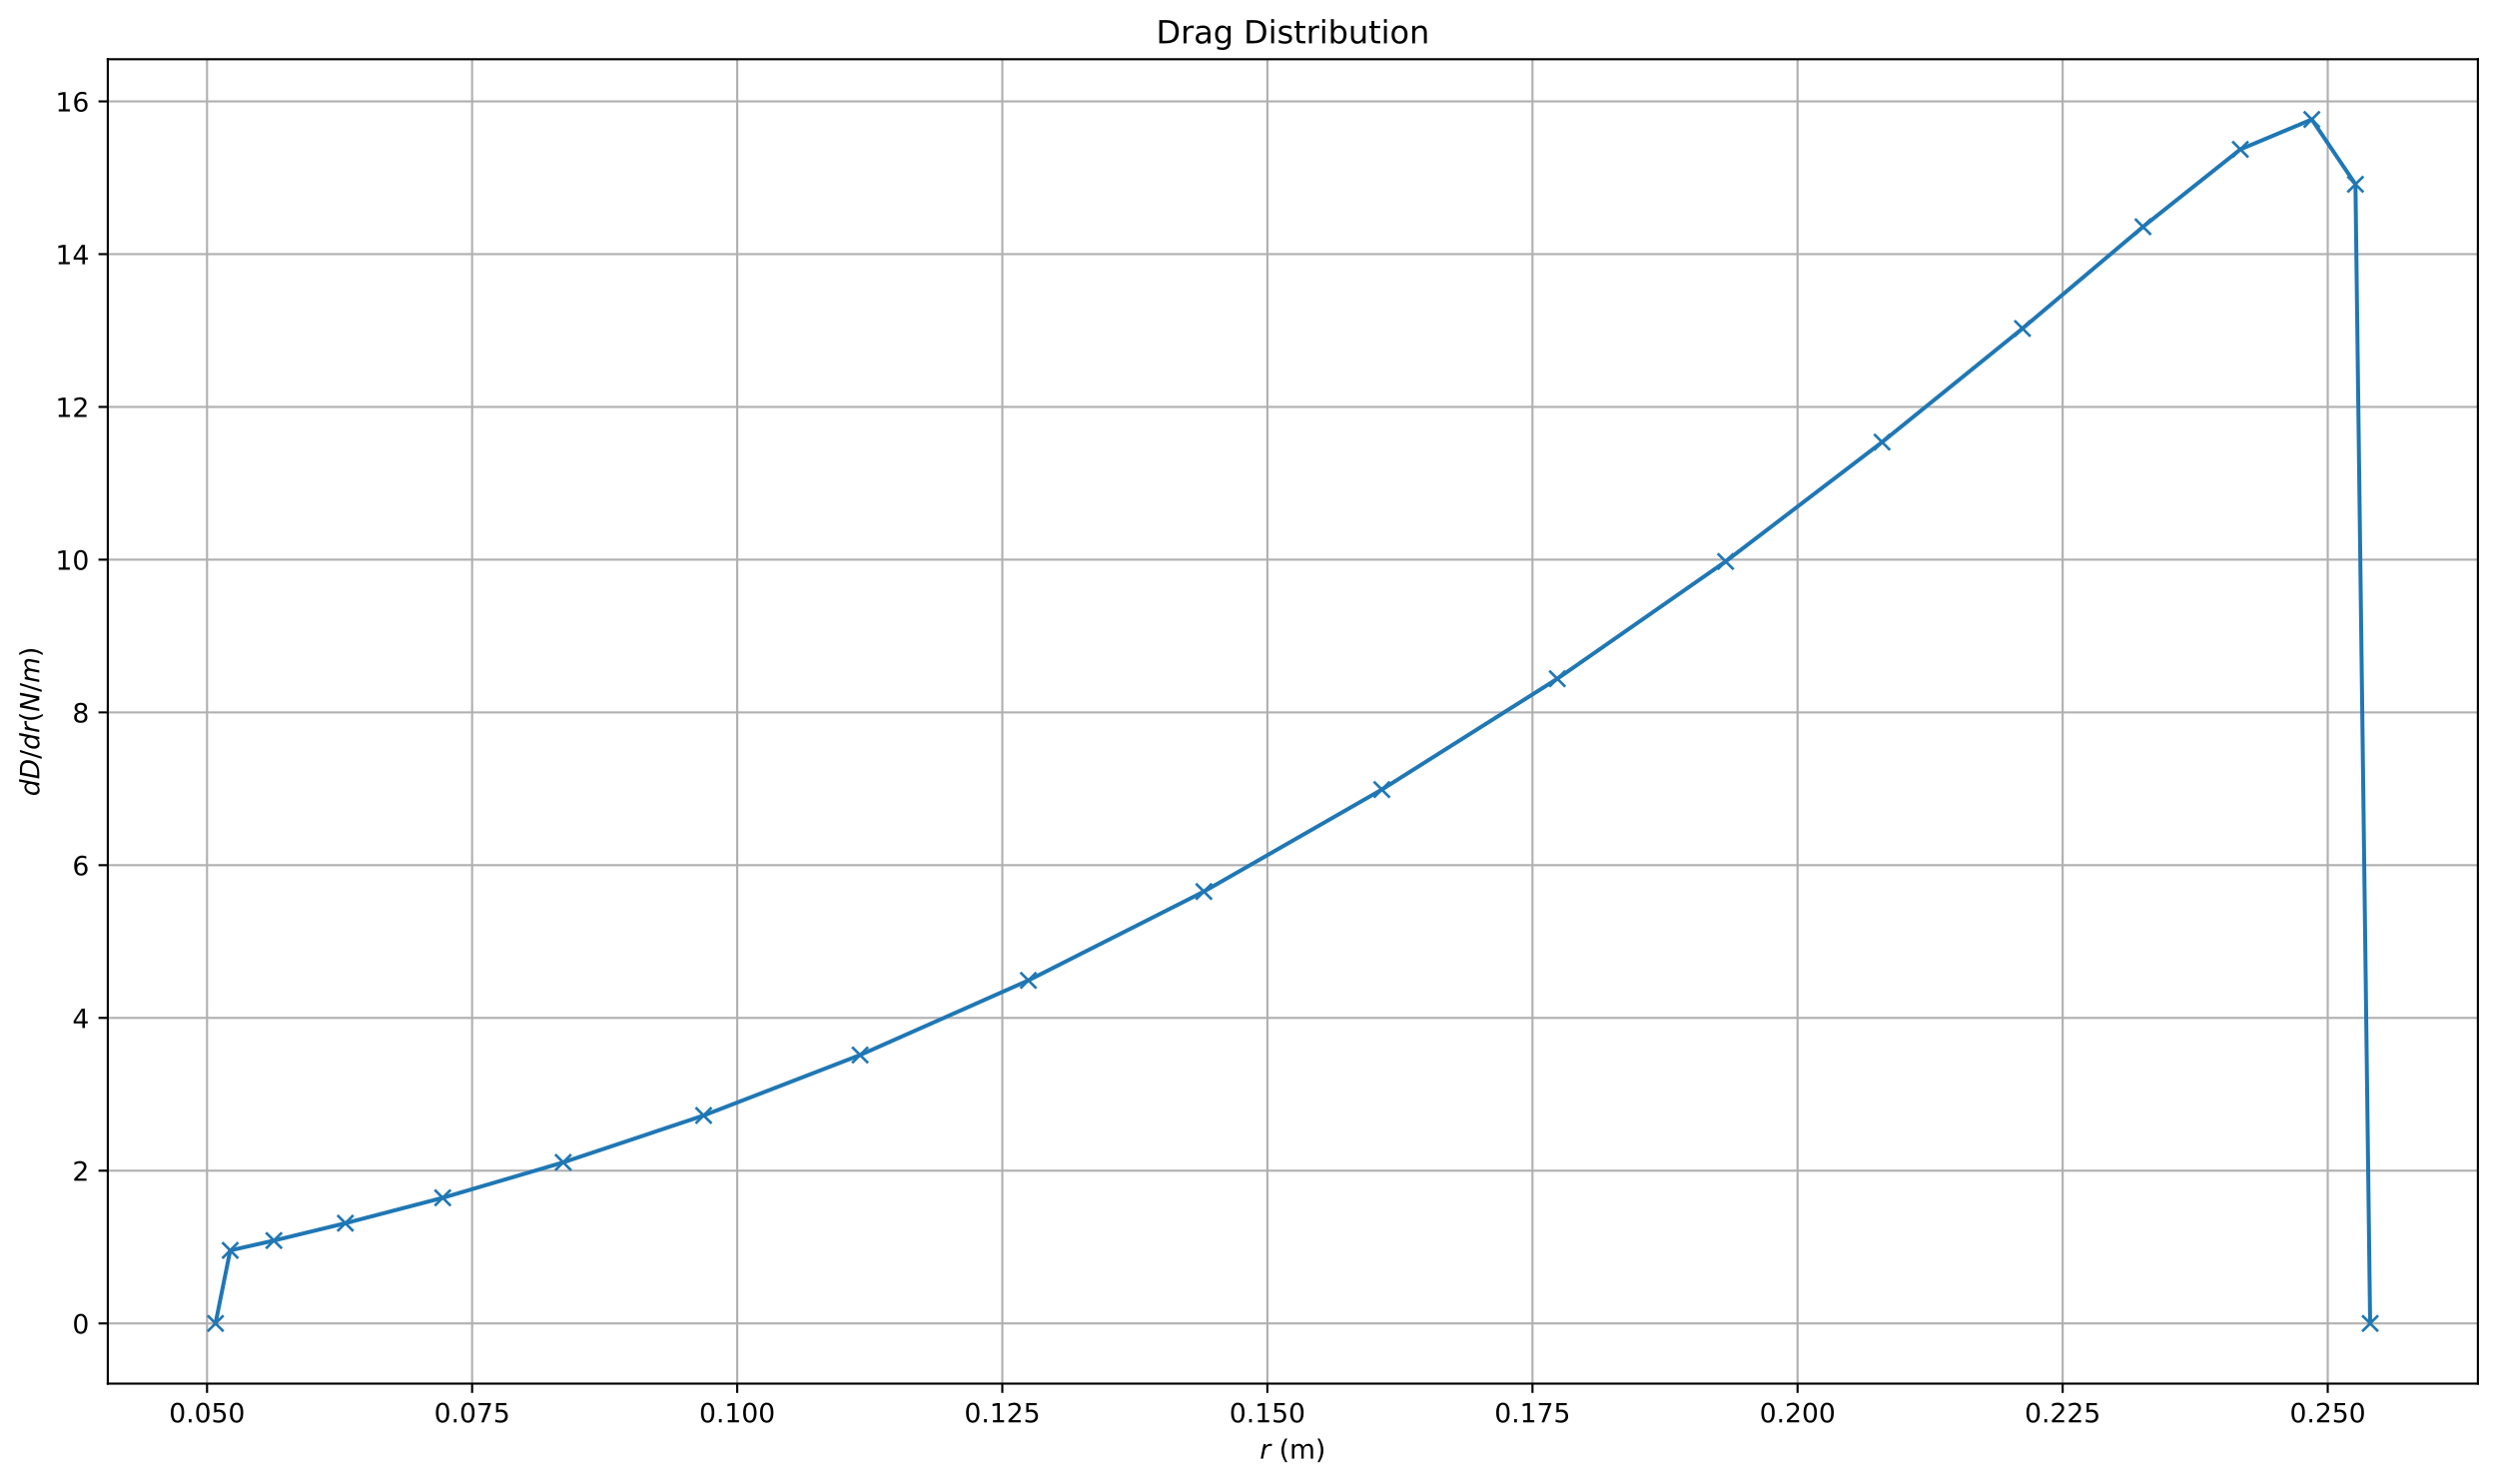
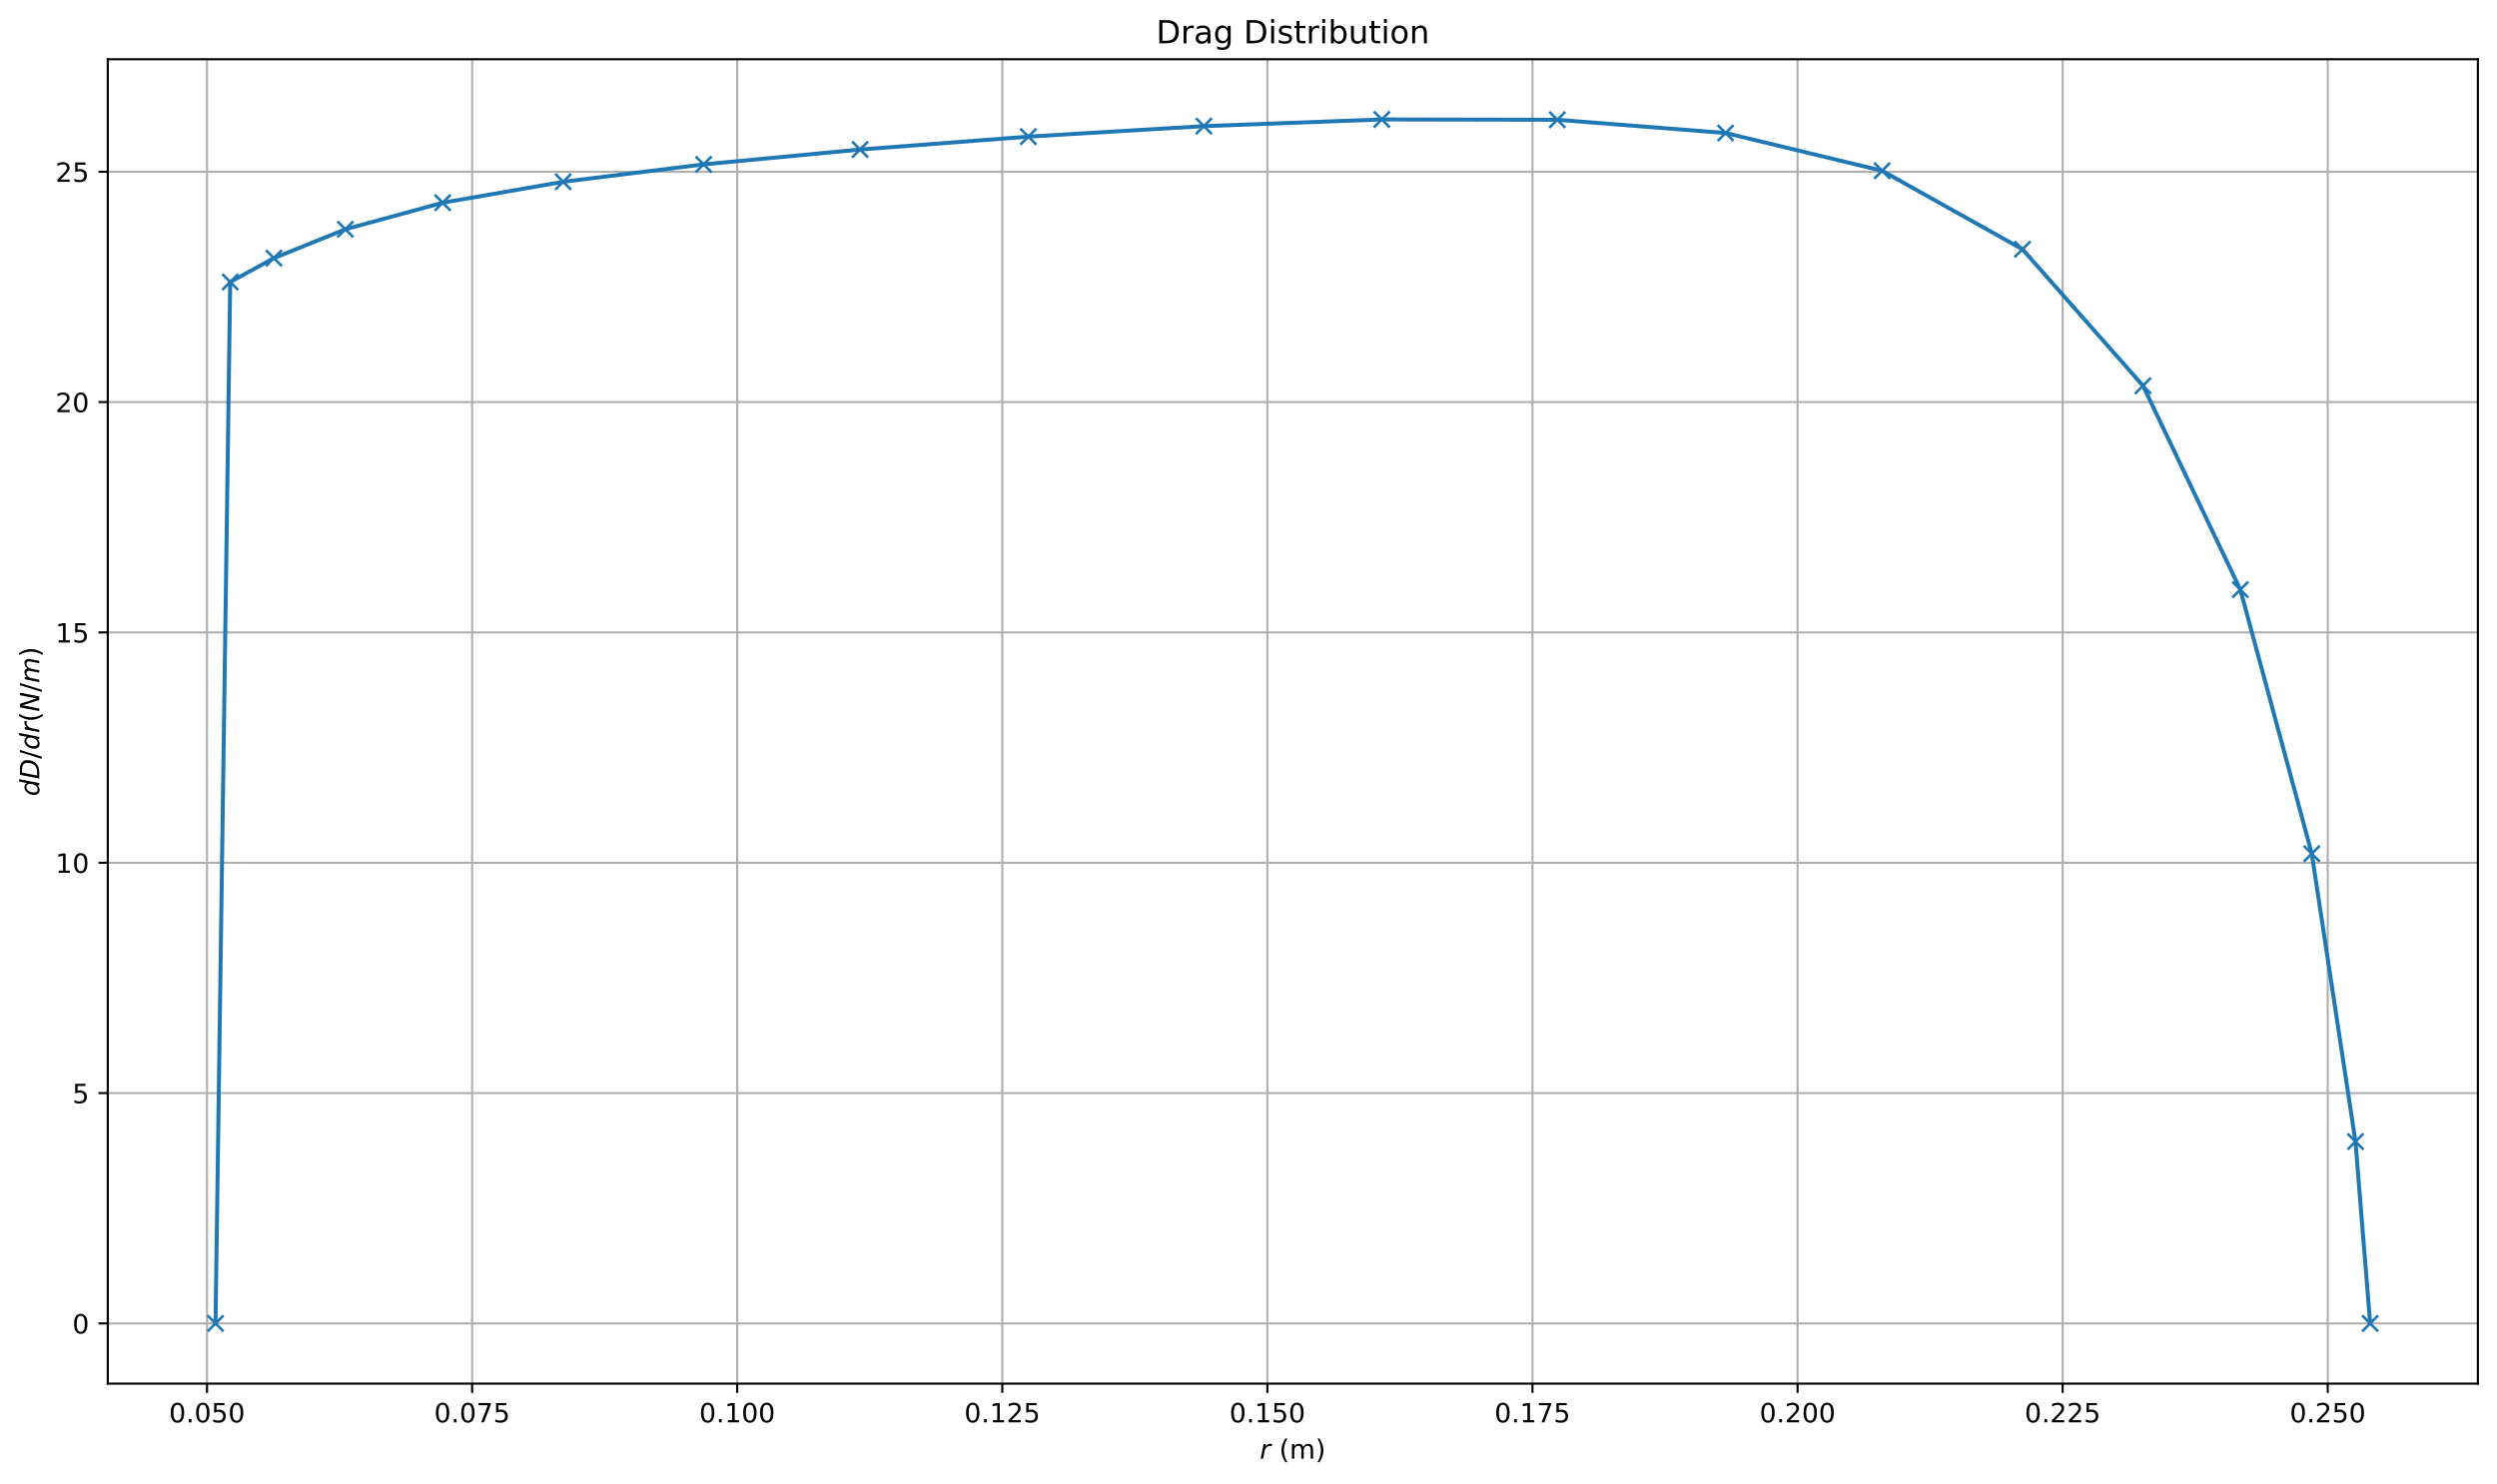
<svg xmlns="http://www.w3.org/2000/svg" xmlns:xlink="http://www.w3.org/1999/xlink" width="940.603pt" height="558.834pt" viewBox="0 0 940.603 558.834" version="1.1">
  <defs>
    <style type="text/css">*{stroke-linejoin: round; stroke-linecap: butt}</style>
  </defs>
  <g id="figure_1">
    <g id="patch_1">
      <path d="M 0 558.834  L 940.603 558.834  L 940.603 0  L 0 0  L 0 558.834  z " style="fill: none" />
    </g>
    <g id="axes_1">
      <g id="patch_2">
        <path d="M 40.603 521.278  L 933.403 521.278  L 933.403 22.318  L 40.603 22.318  L 40.603 521.278  z " style="fill: none" />
      </g>
      <g id="matplotlib.axis_1">
        <g id="xtick_1">
          <g id="line2d_1">
-             <path d="M 77.99 521.278  L 77.99 22.318  " clip-path="url(#pe1ba755988)" style="fill: none; stroke: #b0b0b0; stroke-width: 0.8; stroke-linecap: square" />
+             <path d="M 77.99 521.278  L 77.99 22.318  " clip-path="url(#pd5cb64491c)" style="fill: none; stroke: #b0b0b0; stroke-width: 0.8; stroke-linecap: square" />
          </g>
          <g id="line2d_2">
            <defs>
-               <path id="m23880c7ba8" d="M 0 0  L 0 3.5  " style="stroke: #000000; stroke-width: 0.8" />
+               <path id="m3bf355fc1e" d="M 0 0  L 0 3.5  " style="stroke: #000000; stroke-width: 0.8" />
            </defs>
            <g>
-               <use xlink:href="#m23880c7ba8" x="77.99" y="521.278" style="stroke: #000000; stroke-width: 0.8" />
+               <use xlink:href="#m3bf355fc1e" x="77.99" y="521.278" style="stroke: #000000; stroke-width: 0.8" />
            </g>
          </g>
          <g id="text_1">
            <g transform="translate(63.67546 535.8766) scale(0.1 -0.1)">
              <defs>
                <path id="DejaVuSans-30" d="M 2034 4250  Q 1547 4250 1301 3770  Q 1056 3291 1056 2328  Q 1056 1369 1301 889  Q 1547 409 2034 409  Q 2525 409 2770 889  Q 3016 1369 3016 2328  Q 3016 3291 2770 3770  Q 2525 4250 2034 4250  z M 2034 4750  Q 2819 4750 3233 4129  Q 3647 3509 3647 2328  Q 3647 1150 3233 529  Q 2819 -91 2034 -91  Q 1250 -91 836 529  Q 422 1150 422 2328  Q 422 3509 836 4129  Q 1250 4750 2034 4750  z " transform="scale(0.015625)" />
                <path id="DejaVuSans-2e" d="M 684 794  L 1344 794  L 1344 0  L 684 0  L 684 794  z " transform="scale(0.015625)" />
                <path id="DejaVuSans-35" d="M 691 4666  L 3169 4666  L 3169 4134  L 1269 4134  L 1269 2991  Q 1406 3038 1543 3061  Q 1681 3084 1819 3084  Q 2600 3084 3056 2656  Q 3513 2228 3513 1497  Q 3513 744 3044 326  Q 2575 -91 1722 -91  Q 1428 -91 1123 -41  Q 819 9 494 109  L 494 744  Q 775 591 1075 516  Q 1375 441 1709 441  Q 2250 441 2565 725  Q 2881 1009 2881 1497  Q 2881 1984 2565 2268  Q 2250 2553 1709 2553  Q 1456 2553 1204 2497  Q 953 2441 691 2322  L 691 4666  z " transform="scale(0.015625)" />
              </defs>
              <use xlink:href="#DejaVuSans-30" />
              <use xlink:href="#DejaVuSans-2e" transform="translate(63.62305 0)" />
              <use xlink:href="#DejaVuSans-30" transform="translate(95.41016 0)" />
              <use xlink:href="#DejaVuSans-35" transform="translate(159.0332 0)" />
              <use xlink:href="#DejaVuSans-30" transform="translate(222.6562 0)" />
            </g>
          </g>
        </g>
        <g id="xtick_2">
          <g id="line2d_3">
-             <path d="M 177.846 521.278  L 177.846 22.318  " clip-path="url(#pe1ba755988)" style="fill: none; stroke: #b0b0b0; stroke-width: 0.8; stroke-linecap: square" />
+             <path d="M 177.846 521.278  L 177.846 22.318  " clip-path="url(#pd5cb64491c)" style="fill: none; stroke: #b0b0b0; stroke-width: 0.8; stroke-linecap: square" />
          </g>
          <g id="line2d_4">
            <g>
-               <use xlink:href="#m23880c7ba8" x="177.846" y="521.278" style="stroke: #000000; stroke-width: 0.8" />
+               <use xlink:href="#m3bf355fc1e" x="177.846" y="521.278" style="stroke: #000000; stroke-width: 0.8" />
            </g>
          </g>
          <g id="text_2">
            <g transform="translate(163.5323 535.8766) scale(0.1 -0.1)">
              <defs>
                <path id="DejaVuSans-37" d="M 525 4666  L 3525 4666  L 3525 4397  L 1831 0  L 1172 0  L 2766 4134  L 525 4134  L 525 4666  z " transform="scale(0.015625)" />
              </defs>
              <use xlink:href="#DejaVuSans-30" />
              <use xlink:href="#DejaVuSans-2e" transform="translate(63.62305 0)" />
              <use xlink:href="#DejaVuSans-30" transform="translate(95.41016 0)" />
              <use xlink:href="#DejaVuSans-37" transform="translate(159.0332 0)" />
              <use xlink:href="#DejaVuSans-35" transform="translate(222.6562 0)" />
            </g>
          </g>
        </g>
        <g id="xtick_3">
          <g id="line2d_5">
-             <path d="M 277.703 521.278  L 277.703 22.318  " clip-path="url(#pe1ba755988)" style="fill: none; stroke: #b0b0b0; stroke-width: 0.8; stroke-linecap: square" />
+             <path d="M 277.703 521.278  L 277.703 22.318  " clip-path="url(#pd5cb64491c)" style="fill: none; stroke: #b0b0b0; stroke-width: 0.8; stroke-linecap: square" />
          </g>
          <g id="line2d_6">
            <g>
-               <use xlink:href="#m23880c7ba8" x="277.703" y="521.278" style="stroke: #000000; stroke-width: 0.8" />
+               <use xlink:href="#m3bf355fc1e" x="277.703" y="521.278" style="stroke: #000000; stroke-width: 0.8" />
            </g>
          </g>
          <g id="text_3">
            <g transform="translate(263.3891 535.8766) scale(0.1 -0.1)">
              <defs>
                <path id="DejaVuSans-31" d="M 794 531  L 1825 531  L 1825 4091  L 703 3866  L 703 4441  L 1819 4666  L 2450 4666  L 2450 531  L 3481 531  L 3481 0  L 794 0  L 794 531  z " transform="scale(0.015625)" />
              </defs>
              <use xlink:href="#DejaVuSans-30" />
              <use xlink:href="#DejaVuSans-2e" transform="translate(63.62305 0)" />
              <use xlink:href="#DejaVuSans-31" transform="translate(95.41016 0)" />
              <use xlink:href="#DejaVuSans-30" transform="translate(159.0332 0)" />
              <use xlink:href="#DejaVuSans-30" transform="translate(222.6562 0)" />
            </g>
          </g>
        </g>
        <g id="xtick_4">
          <g id="line2d_7">
-             <path d="M 377.56 521.278  L 377.56 22.318  " clip-path="url(#pe1ba755988)" style="fill: none; stroke: #b0b0b0; stroke-width: 0.8; stroke-linecap: square" />
+             <path d="M 377.56 521.278  L 377.56 22.318  " clip-path="url(#pd5cb64491c)" style="fill: none; stroke: #b0b0b0; stroke-width: 0.8; stroke-linecap: square" />
          </g>
          <g id="line2d_8">
            <g>
-               <use xlink:href="#m23880c7ba8" x="377.56" y="521.278" style="stroke: #000000; stroke-width: 0.8" />
+               <use xlink:href="#m3bf355fc1e" x="377.56" y="521.278" style="stroke: #000000; stroke-width: 0.8" />
            </g>
          </g>
          <g id="text_4">
            <g transform="translate(363.246 535.8766) scale(0.1 -0.1)">
              <defs>
                <path id="DejaVuSans-32" d="M 1228 531  L 3431 531  L 3431 0  L 469 0  L 469 531  Q 828 903 1448 1529  Q 2069 2156 2228 2338  Q 2531 2678 2651 2914  Q 2772 3150 2772 3378  Q 2772 3750 2511 3984  Q 2250 4219 1831 4219  Q 1534 4219 1204 4116  Q 875 4013 500 3803  L 500 4441  Q 881 4594 1212 4672  Q 1544 4750 1819 4750  Q 2544 4750 2975 4387  Q 3406 4025 3406 3419  Q 3406 3131 3298 2873  Q 3191 2616 2906 2266  Q 2828 2175 2409 1742  Q 1991 1309 1228 531  z " transform="scale(0.015625)" />
              </defs>
              <use xlink:href="#DejaVuSans-30" />
              <use xlink:href="#DejaVuSans-2e" transform="translate(63.62305 0)" />
              <use xlink:href="#DejaVuSans-31" transform="translate(95.41016 0)" />
              <use xlink:href="#DejaVuSans-32" transform="translate(159.0332 0)" />
              <use xlink:href="#DejaVuSans-35" transform="translate(222.6562 0)" />
            </g>
          </g>
        </g>
        <g id="xtick_5">
          <g id="line2d_9">
-             <path d="M 477.417 521.278  L 477.417 22.318  " clip-path="url(#pe1ba755988)" style="fill: none; stroke: #b0b0b0; stroke-width: 0.8; stroke-linecap: square" />
+             <path d="M 477.417 521.278  L 477.417 22.318  " clip-path="url(#pd5cb64491c)" style="fill: none; stroke: #b0b0b0; stroke-width: 0.8; stroke-linecap: square" />
          </g>
          <g id="line2d_10">
            <g>
-               <use xlink:href="#m23880c7ba8" x="477.417" y="521.278" style="stroke: #000000; stroke-width: 0.8" />
+               <use xlink:href="#m3bf355fc1e" x="477.417" y="521.278" style="stroke: #000000; stroke-width: 0.8" />
            </g>
          </g>
          <g id="text_5">
            <g transform="translate(463.1028 535.8766) scale(0.1 -0.1)">
              <use xlink:href="#DejaVuSans-30" />
              <use xlink:href="#DejaVuSans-2e" transform="translate(63.62305 0)" />
              <use xlink:href="#DejaVuSans-31" transform="translate(95.41016 0)" />
              <use xlink:href="#DejaVuSans-35" transform="translate(159.0332 0)" />
              <use xlink:href="#DejaVuSans-30" transform="translate(222.6562 0)" />
            </g>
          </g>
        </g>
        <g id="xtick_6">
          <g id="line2d_11">
-             <path d="M 577.274 521.278  L 577.274 22.318  " clip-path="url(#pe1ba755988)" style="fill: none; stroke: #b0b0b0; stroke-width: 0.8; stroke-linecap: square" />
+             <path d="M 577.274 521.278  L 577.274 22.318  " clip-path="url(#pd5cb64491c)" style="fill: none; stroke: #b0b0b0; stroke-width: 0.8; stroke-linecap: square" />
          </g>
          <g id="line2d_12">
            <g>
-               <use xlink:href="#m23880c7ba8" x="577.274" y="521.278" style="stroke: #000000; stroke-width: 0.8" />
+               <use xlink:href="#m3bf355fc1e" x="577.274" y="521.278" style="stroke: #000000; stroke-width: 0.8" />
            </g>
          </g>
          <g id="text_6">
            <g transform="translate(562.9596 535.8766) scale(0.1 -0.1)">
              <use xlink:href="#DejaVuSans-30" />
              <use xlink:href="#DejaVuSans-2e" transform="translate(63.62305 0)" />
              <use xlink:href="#DejaVuSans-31" transform="translate(95.41016 0)" />
              <use xlink:href="#DejaVuSans-37" transform="translate(159.0332 0)" />
              <use xlink:href="#DejaVuSans-35" transform="translate(222.6562 0)" />
            </g>
          </g>
        </g>
        <g id="xtick_7">
          <g id="line2d_13">
-             <path d="M 677.131 521.278  L 677.131 22.318  " clip-path="url(#pe1ba755988)" style="fill: none; stroke: #b0b0b0; stroke-width: 0.8; stroke-linecap: square" />
+             <path d="M 677.131 521.278  L 677.131 22.318  " clip-path="url(#pd5cb64491c)" style="fill: none; stroke: #b0b0b0; stroke-width: 0.8; stroke-linecap: square" />
          </g>
          <g id="line2d_14">
            <g>
-               <use xlink:href="#m23880c7ba8" x="677.131" y="521.278" style="stroke: #000000; stroke-width: 0.8" />
+               <use xlink:href="#m3bf355fc1e" x="677.131" y="521.278" style="stroke: #000000; stroke-width: 0.8" />
            </g>
          </g>
          <g id="text_7">
            <g transform="translate(662.8165 535.8766) scale(0.1 -0.1)">
              <use xlink:href="#DejaVuSans-30" />
              <use xlink:href="#DejaVuSans-2e" transform="translate(63.62305 0)" />
              <use xlink:href="#DejaVuSans-32" transform="translate(95.41016 0)" />
              <use xlink:href="#DejaVuSans-30" transform="translate(159.0332 0)" />
              <use xlink:href="#DejaVuSans-30" transform="translate(222.6562 0)" />
            </g>
          </g>
        </g>
        <g id="xtick_8">
          <g id="line2d_15">
-             <path d="M 776.987 521.278  L 776.987 22.318  " clip-path="url(#pe1ba755988)" style="fill: none; stroke: #b0b0b0; stroke-width: 0.8; stroke-linecap: square" />
+             <path d="M 776.987 521.278  L 776.987 22.318  " clip-path="url(#pd5cb64491c)" style="fill: none; stroke: #b0b0b0; stroke-width: 0.8; stroke-linecap: square" />
          </g>
          <g id="line2d_16">
            <g>
-               <use xlink:href="#m23880c7ba8" x="776.987" y="521.278" style="stroke: #000000; stroke-width: 0.8" />
+               <use xlink:href="#m3bf355fc1e" x="776.987" y="521.278" style="stroke: #000000; stroke-width: 0.8" />
            </g>
          </g>
          <g id="text_8">
            <g transform="translate(762.6733 535.8766) scale(0.1 -0.1)">
              <use xlink:href="#DejaVuSans-30" />
              <use xlink:href="#DejaVuSans-2e" transform="translate(63.62305 0)" />
              <use xlink:href="#DejaVuSans-32" transform="translate(95.41016 0)" />
              <use xlink:href="#DejaVuSans-32" transform="translate(159.0332 0)" />
              <use xlink:href="#DejaVuSans-35" transform="translate(222.6562 0)" />
            </g>
          </g>
        </g>
        <g id="xtick_9">
          <g id="line2d_17">
-             <path d="M 876.844 521.278  L 876.844 22.318  " clip-path="url(#pe1ba755988)" style="fill: none; stroke: #b0b0b0; stroke-width: 0.8; stroke-linecap: square" />
+             <path d="M 876.844 521.278  L 876.844 22.318  " clip-path="url(#pd5cb64491c)" style="fill: none; stroke: #b0b0b0; stroke-width: 0.8; stroke-linecap: square" />
          </g>
          <g id="line2d_18">
            <g>
-               <use xlink:href="#m23880c7ba8" x="876.844" y="521.278" style="stroke: #000000; stroke-width: 0.8" />
+               <use xlink:href="#m3bf355fc1e" x="876.844" y="521.278" style="stroke: #000000; stroke-width: 0.8" />
            </g>
          </g>
          <g id="text_9">
            <g transform="translate(862.5302 535.8766) scale(0.1 -0.1)">
              <use xlink:href="#DejaVuSans-30" />
              <use xlink:href="#DejaVuSans-2e" transform="translate(63.62305 0)" />
              <use xlink:href="#DejaVuSans-32" transform="translate(95.41016 0)" />
              <use xlink:href="#DejaVuSans-35" transform="translate(159.0332 0)" />
              <use xlink:href="#DejaVuSans-30" transform="translate(222.6562 0)" />
            </g>
          </g>
        </g>
        <g id="text_10">
          <g transform="translate(474.5531 549.5547) scale(0.1 -0.1)">
            <defs>
              <path id="DejaVuSans-Oblique-72" d="M 2853 2969  Q 2766 3016 2653 3041  Q 2541 3066 2413 3066  Q 1953 3066 1609 2717  Q 1266 2369 1153 1784  L 800 0  L 225 0  L 909 3500  L 1484 3500  L 1375 2956  Q 1603 3259 1920 3421  Q 2238 3584 2597 3584  Q 2691 3584 2781 3573  Q 2872 3563 2963 3538  L 2853 2969  z " transform="scale(0.015625)" />
              <path id="DejaVuSans-20" transform="scale(0.015625)" />
              <path id="DejaVuSans-28" d="M 1984 4856  Q 1566 4138 1362 3434  Q 1159 2731 1159 2009  Q 1159 1288 1364 580  Q 1569 -128 1984 -844  L 1484 -844  Q 1016 -109 783 600  Q 550 1309 550 2009  Q 550 2706 781 3412  Q 1013 4119 1484 4856  L 1984 4856  z " transform="scale(0.015625)" />
              <path id="DejaVuSans-6d" d="M 3328 2828  Q 3544 3216 3844 3400  Q 4144 3584 4550 3584  Q 5097 3584 5394 3201  Q 5691 2819 5691 2113  L 5691 0  L 5113 0  L 5113 2094  Q 5113 2597 4934 2840  Q 4756 3084 4391 3084  Q 3944 3084 3684 2787  Q 3425 2491 3425 1978  L 3425 0  L 2847 0  L 2847 2094  Q 2847 2600 2669 2842  Q 2491 3084 2119 3084  Q 1678 3084 1418 2786  Q 1159 2488 1159 1978  L 1159 0  L 581 0  L 581 3500  L 1159 3500  L 1159 2956  Q 1356 3278 1631 3431  Q 1906 3584 2284 3584  Q 2666 3584 2933 3390  Q 3200 3197 3328 2828  z " transform="scale(0.015625)" />
              <path id="DejaVuSans-29" d="M 513 4856  L 1013 4856  Q 1481 4119 1714 3412  Q 1947 2706 1947 2009  Q 1947 1309 1714 600  Q 1481 -109 1013 -844  L 513 -844  Q 928 -128 1133 580  Q 1338 1288 1338 2009  Q 1338 2731 1133 3434  Q 928 4138 513 4856  z " transform="scale(0.015625)" />
            </defs>
            <use xlink:href="#DejaVuSans-Oblique-72" transform="translate(0 0.125)" />
            <use xlink:href="#DejaVuSans-20" transform="translate(41.11328 0.125)" />
            <use xlink:href="#DejaVuSans-28" transform="translate(72.90039 0.125)" />
            <use xlink:href="#DejaVuSans-6d" transform="translate(111.9141 0.125)" />
            <use xlink:href="#DejaVuSans-29" transform="translate(209.3262 0.125)" />
          </g>
        </g>
      </g>
      <g id="matplotlib.axis_2">
        <g id="ytick_1">
          <g id="line2d_19">
-             <path d="M 40.603 498.598  L 933.403 498.598  " clip-path="url(#pe1ba755988)" style="fill: none; stroke: #b0b0b0; stroke-width: 0.8; stroke-linecap: square" />
+             <path d="M 40.603 498.598  L 933.403 498.598  " clip-path="url(#pd5cb64491c)" style="fill: none; stroke: #b0b0b0; stroke-width: 0.8; stroke-linecap: square" />
          </g>
          <g id="line2d_20">
            <defs>
-               <path id="m19f50a0b45" d="M 0 0  L -3.5 0  " style="stroke: #000000; stroke-width: 0.8" />
+               <path id="mbd9897bd50" d="M 0 0  L -3.5 0  " style="stroke: #000000; stroke-width: 0.8" />
            </defs>
            <g>
-               <use xlink:href="#m19f50a0b45" x="40.603" y="498.598" style="stroke: #000000; stroke-width: 0.8" />
+               <use xlink:href="#mbd9897bd50" x="40.603" y="498.598" style="stroke: #000000; stroke-width: 0.8" />
            </g>
          </g>
          <g id="text_11">
            <g transform="translate(27.24063 502.3973) scale(0.1 -0.1)">
              <use xlink:href="#DejaVuSans-30" />
            </g>
          </g>
        </g>
        <g id="ytick_2">
          <g id="line2d_21">
-             <path d="M 40.603 441.048  L 933.403 441.048  " clip-path="url(#pe1ba755988)" style="fill: none; stroke: #b0b0b0; stroke-width: 0.8; stroke-linecap: square" />
+             <path d="M 40.603 411.82  L 933.403 411.82  " clip-path="url(#pd5cb64491c)" style="fill: none; stroke: #b0b0b0; stroke-width: 0.8; stroke-linecap: square" />
          </g>
          <g id="line2d_22">
            <g>
-               <use xlink:href="#m19f50a0b45" x="40.603" y="441.048" style="stroke: #000000; stroke-width: 0.8" />
+               <use xlink:href="#mbd9897bd50" x="40.603" y="411.82" style="stroke: #000000; stroke-width: 0.8" />
            </g>
          </g>
          <g id="text_12">
-             <g transform="translate(27.24063 444.8471) scale(0.1 -0.1)">
-               <use xlink:href="#DejaVuSans-32" />
+             <g transform="translate(27.24063 415.6189) scale(0.1 -0.1)">
+               <use xlink:href="#DejaVuSans-35" />
            </g>
          </g>
        </g>
        <g id="ytick_3">
          <g id="line2d_23">
-             <path d="M 40.603 383.498  L 933.403 383.498  " clip-path="url(#pe1ba755988)" style="fill: none; stroke: #b0b0b0; stroke-width: 0.8; stroke-linecap: square" />
+             <path d="M 40.603 325.041  L 933.403 325.041  " clip-path="url(#pd5cb64491c)" style="fill: none; stroke: #b0b0b0; stroke-width: 0.8; stroke-linecap: square" />
          </g>
          <g id="line2d_24">
            <g>
-               <use xlink:href="#m19f50a0b45" x="40.603" y="383.498" style="stroke: #000000; stroke-width: 0.8" />
+               <use xlink:href="#mbd9897bd50" x="40.603" y="325.041" style="stroke: #000000; stroke-width: 0.8" />
            </g>
          </g>
          <g id="text_13">
-             <g transform="translate(27.24063 387.2968) scale(0.1 -0.1)">
-               <defs>
-                 <path id="DejaVuSans-34" d="M 2419 4116  L 825 1625  L 2419 1625  L 2419 4116  z M 2253 4666  L 3047 4666  L 3047 1625  L 3713 1625  L 3713 1100  L 3047 1100  L 3047 0  L 2419 0  L 2419 1100  L 313 1100  L 313 1709  L 2253 4666  z " transform="scale(0.015625)" />
-               </defs>
-               <use xlink:href="#DejaVuSans-34" />
+             <g transform="translate(20.87813 328.8404) scale(0.1 -0.1)">
+               <use xlink:href="#DejaVuSans-31" />
+               <use xlink:href="#DejaVuSans-30" transform="translate(63.62305 0)" />
            </g>
          </g>
        </g>
        <g id="ytick_4">
          <g id="line2d_25">
-             <path d="M 40.603 325.947  L 933.403 325.947  " clip-path="url(#pe1ba755988)" style="fill: none; stroke: #b0b0b0; stroke-width: 0.8; stroke-linecap: square" />
+             <path d="M 40.603 238.263  L 933.403 238.263  " clip-path="url(#pd5cb64491c)" style="fill: none; stroke: #b0b0b0; stroke-width: 0.8; stroke-linecap: square" />
          </g>
          <g id="line2d_26">
            <g>
-               <use xlink:href="#m19f50a0b45" x="40.603" y="325.947" style="stroke: #000000; stroke-width: 0.8" />
+               <use xlink:href="#mbd9897bd50" x="40.603" y="238.263" style="stroke: #000000; stroke-width: 0.8" />
            </g>
          </g>
          <g id="text_14">
-             <g transform="translate(27.24063 329.7465) scale(0.1 -0.1)">
-               <defs>
-                 <path id="DejaVuSans-36" d="M 2113 2584  Q 1688 2584 1439 2293  Q 1191 2003 1191 1497  Q 1191 994 1439 701  Q 1688 409 2113 409  Q 2538 409 2786 701  Q 3034 994 3034 1497  Q 3034 2003 2786 2293  Q 2538 2584 2113 2584  z M 3366 4563  L 3366 3988  Q 3128 4100 2886 4159  Q 2644 4219 2406 4219  Q 1781 4219 1451 3797  Q 1122 3375 1075 2522  Q 1259 2794 1537 2939  Q 1816 3084 2150 3084  Q 2853 3084 3261 2657  Q 3669 2231 3669 1497  Q 3669 778 3244 343  Q 2819 -91 2113 -91  Q 1303 -91 875 529  Q 447 1150 447 2328  Q 447 3434 972 4092  Q 1497 4750 2381 4750  Q 2619 4750 2861 4703  Q 3103 4656 3366 4563  z " transform="scale(0.015625)" />
-               </defs>
-               <use xlink:href="#DejaVuSans-36" />
+             <g transform="translate(20.87813 242.0619) scale(0.1 -0.1)">
+               <use xlink:href="#DejaVuSans-31" />
+               <use xlink:href="#DejaVuSans-35" transform="translate(63.62305 0)" />
            </g>
          </g>
        </g>
        <g id="ytick_5">
          <g id="line2d_27">
-             <path d="M 40.603 268.397  L 933.403 268.397  " clip-path="url(#pe1ba755988)" style="fill: none; stroke: #b0b0b0; stroke-width: 0.8; stroke-linecap: square" />
+             <path d="M 40.603 151.484  L 933.403 151.484  " clip-path="url(#pd5cb64491c)" style="fill: none; stroke: #b0b0b0; stroke-width: 0.8; stroke-linecap: square" />
          </g>
          <g id="line2d_28">
            <g>
-               <use xlink:href="#m19f50a0b45" x="40.603" y="268.397" style="stroke: #000000; stroke-width: 0.8" />
+               <use xlink:href="#mbd9897bd50" x="40.603" y="151.484" style="stroke: #000000; stroke-width: 0.8" />
            </g>
          </g>
          <g id="text_15">
-             <g transform="translate(27.24063 272.1962) scale(0.1 -0.1)">
-               <defs>
-                 <path id="DejaVuSans-38" d="M 2034 2216  Q 1584 2216 1326 1975  Q 1069 1734 1069 1313  Q 1069 891 1326 650  Q 1584 409 2034 409  Q 2484 409 2743 651  Q 3003 894 3003 1313  Q 3003 1734 2745 1975  Q 2488 2216 2034 2216  z M 1403 2484  Q 997 2584 770 2862  Q 544 3141 544 3541  Q 544 4100 942 4425  Q 1341 4750 2034 4750  Q 2731 4750 3128 4425  Q 3525 4100 3525 3541  Q 3525 3141 3298 2862  Q 3072 2584 2669 2484  Q 3125 2378 3379 2068  Q 3634 1759 3634 1313  Q 3634 634 3220 271  Q 2806 -91 2034 -91  Q 1263 -91 848 271  Q 434 634 434 1313  Q 434 1759 690 2068  Q 947 2378 1403 2484  z M 1172 3481  Q 1172 3119 1398 2916  Q 1625 2713 2034 2713  Q 2441 2713 2670 2916  Q 2900 3119 2900 3481  Q 2900 3844 2670 4047  Q 2441 4250 2034 4250  Q 1625 4250 1398 4047  Q 1172 3844 1172 3481  z " transform="scale(0.015625)" />
-               </defs>
-               <use xlink:href="#DejaVuSans-38" />
+             <g transform="translate(20.87813 155.2835) scale(0.1 -0.1)">
+               <use xlink:href="#DejaVuSans-32" />
+               <use xlink:href="#DejaVuSans-30" transform="translate(63.62305 0)" />
            </g>
          </g>
        </g>
        <g id="ytick_6">
          <g id="line2d_29">
-             <path d="M 40.603 210.847  L 933.403 210.847  " clip-path="url(#pe1ba755988)" style="fill: none; stroke: #b0b0b0; stroke-width: 0.8; stroke-linecap: square" />
+             <path d="M 40.603 64.706  L 933.403 64.706  " clip-path="url(#pd5cb64491c)" style="fill: none; stroke: #b0b0b0; stroke-width: 0.8; stroke-linecap: square" />
          </g>
          <g id="line2d_30">
            <g>
-               <use xlink:href="#m19f50a0b45" x="40.603" y="210.847" style="stroke: #000000; stroke-width: 0.8" />
+               <use xlink:href="#mbd9897bd50" x="40.603" y="64.706" style="stroke: #000000; stroke-width: 0.8" />
            </g>
          </g>
          <g id="text_16">
-             <g transform="translate(20.87813 214.646) scale(0.1 -0.1)">
-               <use xlink:href="#DejaVuSans-31" />
-               <use xlink:href="#DejaVuSans-30" transform="translate(63.62305 0)" />
-             </g>
-           </g>
-         </g>
-         <g id="ytick_7">
-           <g id="line2d_31">
-             <path d="M 40.603 153.296  L 933.403 153.296  " clip-path="url(#pe1ba755988)" style="fill: none; stroke: #b0b0b0; stroke-width: 0.8; stroke-linecap: square" />
-           </g>
-           <g id="line2d_32">
-             <g>
-               <use xlink:href="#m19f50a0b45" x="40.603" y="153.296" style="stroke: #000000; stroke-width: 0.8" />
-             </g>
-           </g>
-           <g id="text_17">
-             <g transform="translate(20.87813 157.0957) scale(0.1 -0.1)">
-               <use xlink:href="#DejaVuSans-31" />
-               <use xlink:href="#DejaVuSans-32" transform="translate(63.62305 0)" />
-             </g>
-           </g>
-         </g>
-         <g id="ytick_8">
-           <g id="line2d_33">
-             <path d="M 40.603 95.746  L 933.403 95.746  " clip-path="url(#pe1ba755988)" style="fill: none; stroke: #b0b0b0; stroke-width: 0.8; stroke-linecap: square" />
-           </g>
-           <g id="line2d_34">
-             <g>
-               <use xlink:href="#m19f50a0b45" x="40.603" y="95.746" style="stroke: #000000; stroke-width: 0.8" />
-             </g>
-           </g>
-           <g id="text_18">
-             <g transform="translate(20.87813 99.5454) scale(0.1 -0.1)">
-               <use xlink:href="#DejaVuSans-31" />
-               <use xlink:href="#DejaVuSans-34" transform="translate(63.62305 0)" />
-             </g>
-           </g>
-         </g>
-         <g id="ytick_9">
-           <g id="line2d_35">
-             <path d="M 40.603 38.196  L 933.403 38.196  " clip-path="url(#pe1ba755988)" style="fill: none; stroke: #b0b0b0; stroke-width: 0.8; stroke-linecap: square" />
-           </g>
-           <g id="line2d_36">
-             <g>
-               <use xlink:href="#m19f50a0b45" x="40.603" y="38.196" style="stroke: #000000; stroke-width: 0.8" />
-             </g>
-           </g>
-           <g id="text_19">
-             <g transform="translate(20.87813 41.99512) scale(0.1 -0.1)">
-               <use xlink:href="#DejaVuSans-31" />
-               <use xlink:href="#DejaVuSans-36" transform="translate(63.62305 0)" />
-             </g>
-           </g>
-         </g>
-         <g id="text_20">
+             <g transform="translate(20.87813 68.505) scale(0.1 -0.1)">
+               <use xlink:href="#DejaVuSans-32" />
+               <use xlink:href="#DejaVuSans-35" transform="translate(63.62305 0)" />
+             </g>
+           </g>
+         </g>
+         <g id="text_17">
          <g transform="translate(14.79844 299.9481) rotate(-90) scale(0.1 -0.1)">
            <defs>
              <path id="DejaVuSans-Oblique-64" d="M 2675 525  Q 2444 222 2128 65  Q 1813 -91 1428 -91  Q 903 -91 598 267  Q 294 625 294 1247  Q 294 1766 478 2236  Q 663 2706 1013 3078  Q 1244 3325 1534 3454  Q 1825 3584 2144 3584  Q 2481 3584 2739 3421  Q 2997 3259 3138 2956  L 3513 4863  L 4091 4863  L 3144 0  L 2566 0  L 2675 525  z M 891 1350  Q 891 897 1095 644  Q 1300 391 1663 391  Q 1931 391 2161 520  Q 2391 650 2566 903  Q 2750 1166 2856 1509  Q 2963 1853 2963 2188  Q 2963 2622 2758 2865  Q 2553 3109 2194 3109  Q 1922 3109 1687 2981  Q 1453 2853 1288 2613  Q 1106 2353 998 2009  Q 891 1666 891 1350  z " transform="scale(0.015625)" />
              <path id="DejaVuSans-Oblique-44" d="M 1081 4666  L 2438 4666  Q 3519 4666 4070 4208  Q 4622 3750 4622 2847  Q 4622 2250 4412 1698  Q 4203 1147 3834 769  Q 3463 381 2891 190  Q 2319 0 1538 0  L 172 0  L 1081 4666  z M 1613 4147  L 909 519  L 1734 519  Q 2794 519 3375 1128  Q 3956 1738 3956 2847  Q 3956 3519 3581 3833  Q 3206 4147 2406 4147  L 1613 4147  z " transform="scale(0.015625)" />
              <path id="DejaVuSans-2f" d="M 1625 4666  L 2156 4666  L 531 -594  L 0 -594  L 1625 4666  z " transform="scale(0.015625)" />
              <path id="DejaVuSans-Oblique-4e" d="M 1081 4666  L 1931 4666  L 3219 666  L 4000 4666  L 4616 4666  L 3706 0  L 2853 0  L 1569 4025  L 788 0  L 172 0  L 1081 4666  z " transform="scale(0.015625)" />
              <path id="DejaVuSans-Oblique-6d" d="M 5747 2113  L 5338 0  L 4763 0  L 5166 2094  Q 5191 2228 5203 2325  Q 5216 2422 5216 2491  Q 5216 2772 5059 2928  Q 4903 3084 4622 3084  Q 4203 3084 3875 2770  Q 3547 2456 3450 1953  L 3066 0  L 2491 0  L 2900 2094  Q 2925 2209 2937 2307  Q 2950 2406 2950 2484  Q 2950 2769 2794 2926  Q 2638 3084 2363 3084  Q 1938 3084 1609 2770  Q 1281 2456 1184 1953  L 800 0  L 225 0  L 909 3500  L 1484 3500  L 1375 2956  Q 1609 3263 1923 3423  Q 2238 3584 2597 3584  Q 2978 3584 3223 3384  Q 3469 3184 3519 2828  Q 3781 3197 4126 3390  Q 4472 3584 4856 3584  Q 5306 3584 5551 3325  Q 5797 3066 5797 2591  Q 5797 2488 5784 2364  Q 5772 2241 5747 2113  z " transform="scale(0.015625)" />
            </defs>
            <use xlink:href="#DejaVuSans-Oblique-64" transform="translate(0 0.015625)" />
            <use xlink:href="#DejaVuSans-Oblique-44" transform="translate(63.47656 0.015625)" />
            <use xlink:href="#DejaVuSans-2f" transform="translate(140.4785 0.015625)" />
            <use xlink:href="#DejaVuSans-Oblique-64" transform="translate(174.1699 0.015625)" />
            <use xlink:href="#DejaVuSans-Oblique-72" transform="translate(237.6465 0.015625)" />
            <use xlink:href="#DejaVuSans-28" transform="translate(278.7598 0.015625)" />
            <use xlink:href="#DejaVuSans-Oblique-4e" transform="translate(317.7734 0.015625)" />
            <use xlink:href="#DejaVuSans-2f" transform="translate(392.5781 0.015625)" />
            <use xlink:href="#DejaVuSans-Oblique-6d" transform="translate(426.2695 0.015625)" />
            <use xlink:href="#DejaVuSans-29" transform="translate(523.6816 0.015625)" />
          </g>
        </g>
      </g>
-       <g id="line2d_37">
-         <path d="M 81.185 498.598  L 86.72 471.079  L 103.173 467.373  L 130.097 460.838  L 166.756 451.266  L 212.15 437.925  L 265.042 420.252  L 323.988 397.474  L 387.381 369.362  L 453.491 335.889  L 520.515 297.474  L 586.626 255.714  L 650.018 211.538  L 708.965 166.568  L 761.856 123.76  L 807.251 85.444  L 843.91 56.276  L 870.833 44.998  L 887.286 69.424  L 892.821 498.598  " clip-path="url(#pe1ba755988)" style="fill: none; stroke: #1f77b4; stroke-width: 1.5; stroke-linecap: square" />
+       <g id="line2d_31">
+         <path d="M 81.185 498.598  L 86.72 106.246  L 103.173 97.242  L 130.097 86.375  L 166.756 76.385  L 212.15 68.483  L 265.042 61.93  L 323.988 56.333  L 387.381 51.476  L 453.491 47.52  L 520.515 44.998  L 586.626 45.124  L 650.018 50.112  L 708.965 64.332  L 761.856 93.91  L 807.251 145.317  L 843.91 222.127  L 870.833 321.629  L 887.286 430.093  L 892.821 498.598  " clip-path="url(#pd5cb64491c)" style="fill: none; stroke: #1f77b4; stroke-width: 1.5; stroke-linecap: square" />
        <defs>
-           <path id="m98b3834a8b" d="M -3 3  L 3 -3  M -3 -3  L 3 3  " style="stroke: #1f77b4" />
+           <path id="meb89b7bd2f" d="M -3 3  L 3 -3  M -3 -3  L 3 3  " style="stroke: #1f77b4" />
        </defs>
-         <g clip-path="url(#pe1ba755988)">
-           <use xlink:href="#m98b3834a8b" x="81.185" y="498.598" style="fill: #1f77b4; stroke: #1f77b4" />
-           <use xlink:href="#m98b3834a8b" x="86.72" y="471.079" style="fill: #1f77b4; stroke: #1f77b4" />
-           <use xlink:href="#m98b3834a8b" x="103.173" y="467.373" style="fill: #1f77b4; stroke: #1f77b4" />
-           <use xlink:href="#m98b3834a8b" x="130.097" y="460.838" style="fill: #1f77b4; stroke: #1f77b4" />
-           <use xlink:href="#m98b3834a8b" x="166.756" y="451.266" style="fill: #1f77b4; stroke: #1f77b4" />
-           <use xlink:href="#m98b3834a8b" x="212.15" y="437.925" style="fill: #1f77b4; stroke: #1f77b4" />
-           <use xlink:href="#m98b3834a8b" x="265.042" y="420.252" style="fill: #1f77b4; stroke: #1f77b4" />
-           <use xlink:href="#m98b3834a8b" x="323.988" y="397.474" style="fill: #1f77b4; stroke: #1f77b4" />
-           <use xlink:href="#m98b3834a8b" x="387.381" y="369.362" style="fill: #1f77b4; stroke: #1f77b4" />
-           <use xlink:href="#m98b3834a8b" x="453.491" y="335.889" style="fill: #1f77b4; stroke: #1f77b4" />
-           <use xlink:href="#m98b3834a8b" x="520.515" y="297.474" style="fill: #1f77b4; stroke: #1f77b4" />
-           <use xlink:href="#m98b3834a8b" x="586.626" y="255.714" style="fill: #1f77b4; stroke: #1f77b4" />
-           <use xlink:href="#m98b3834a8b" x="650.018" y="211.538" style="fill: #1f77b4; stroke: #1f77b4" />
-           <use xlink:href="#m98b3834a8b" x="708.965" y="166.568" style="fill: #1f77b4; stroke: #1f77b4" />
-           <use xlink:href="#m98b3834a8b" x="761.856" y="123.76" style="fill: #1f77b4; stroke: #1f77b4" />
-           <use xlink:href="#m98b3834a8b" x="807.251" y="85.444" style="fill: #1f77b4; stroke: #1f77b4" />
-           <use xlink:href="#m98b3834a8b" x="843.91" y="56.276" style="fill: #1f77b4; stroke: #1f77b4" />
-           <use xlink:href="#m98b3834a8b" x="870.833" y="44.998" style="fill: #1f77b4; stroke: #1f77b4" />
-           <use xlink:href="#m98b3834a8b" x="887.286" y="69.424" style="fill: #1f77b4; stroke: #1f77b4" />
-           <use xlink:href="#m98b3834a8b" x="892.821" y="498.598" style="fill: #1f77b4; stroke: #1f77b4" />
+         <g clip-path="url(#pd5cb64491c)">
+           <use xlink:href="#meb89b7bd2f" x="81.185" y="498.598" style="fill: #1f77b4; stroke: #1f77b4" />
+           <use xlink:href="#meb89b7bd2f" x="86.72" y="106.246" style="fill: #1f77b4; stroke: #1f77b4" />
+           <use xlink:href="#meb89b7bd2f" x="103.173" y="97.242" style="fill: #1f77b4; stroke: #1f77b4" />
+           <use xlink:href="#meb89b7bd2f" x="130.097" y="86.375" style="fill: #1f77b4; stroke: #1f77b4" />
+           <use xlink:href="#meb89b7bd2f" x="166.756" y="76.385" style="fill: #1f77b4; stroke: #1f77b4" />
+           <use xlink:href="#meb89b7bd2f" x="212.15" y="68.483" style="fill: #1f77b4; stroke: #1f77b4" />
+           <use xlink:href="#meb89b7bd2f" x="265.042" y="61.93" style="fill: #1f77b4; stroke: #1f77b4" />
+           <use xlink:href="#meb89b7bd2f" x="323.988" y="56.333" style="fill: #1f77b4; stroke: #1f77b4" />
+           <use xlink:href="#meb89b7bd2f" x="387.381" y="51.476" style="fill: #1f77b4; stroke: #1f77b4" />
+           <use xlink:href="#meb89b7bd2f" x="453.491" y="47.52" style="fill: #1f77b4; stroke: #1f77b4" />
+           <use xlink:href="#meb89b7bd2f" x="520.515" y="44.998" style="fill: #1f77b4; stroke: #1f77b4" />
+           <use xlink:href="#meb89b7bd2f" x="586.626" y="45.124" style="fill: #1f77b4; stroke: #1f77b4" />
+           <use xlink:href="#meb89b7bd2f" x="650.018" y="50.112" style="fill: #1f77b4; stroke: #1f77b4" />
+           <use xlink:href="#meb89b7bd2f" x="708.965" y="64.332" style="fill: #1f77b4; stroke: #1f77b4" />
+           <use xlink:href="#meb89b7bd2f" x="761.856" y="93.91" style="fill: #1f77b4; stroke: #1f77b4" />
+           <use xlink:href="#meb89b7bd2f" x="807.251" y="145.317" style="fill: #1f77b4; stroke: #1f77b4" />
+           <use xlink:href="#meb89b7bd2f" x="843.91" y="222.127" style="fill: #1f77b4; stroke: #1f77b4" />
+           <use xlink:href="#meb89b7bd2f" x="870.833" y="321.629" style="fill: #1f77b4; stroke: #1f77b4" />
+           <use xlink:href="#meb89b7bd2f" x="887.286" y="430.093" style="fill: #1f77b4; stroke: #1f77b4" />
+           <use xlink:href="#meb89b7bd2f" x="892.821" y="498.598" style="fill: #1f77b4; stroke: #1f77b4" />
        </g>
      </g>
      <g id="patch_3">
        <path d="M 40.603 521.278  L 40.603 22.318  " style="fill: none; stroke: #000000; stroke-width: 0.8; stroke-linejoin: miter; stroke-linecap: square" />
      </g>
      <g id="patch_4">
        <path d="M 933.403 521.278  L 933.403 22.318  " style="fill: none; stroke: #000000; stroke-width: 0.8; stroke-linejoin: miter; stroke-linecap: square" />
      </g>
      <g id="patch_5">
        <path d="M 40.603 521.278  L 933.403 521.278  " style="fill: none; stroke: #000000; stroke-width: 0.8; stroke-linejoin: miter; stroke-linecap: square" />
      </g>
      <g id="patch_6">
        <path d="M 40.603 22.318  L 933.403 22.318  " style="fill: none; stroke: #000000; stroke-width: 0.8; stroke-linejoin: miter; stroke-linecap: square" />
      </g>
-       <g id="text_21">
+       <g id="text_18">
        <g transform="translate(435.5213 16.31812) scale(0.12 -0.12)">
          <defs>
            <path id="DejaVuSans-44" d="M 1259 4147  L 1259 519  L 2022 519  Q 2988 519 3436 956  Q 3884 1394 3884 2338  Q 3884 3275 3436 3711  Q 2988 4147 2022 4147  L 1259 4147  z M 628 4666  L 1925 4666  Q 3281 4666 3915 4102  Q 4550 3538 4550 2338  Q 4550 1131 3912 565  Q 3275 0 1925 0  L 628 0  L 628 4666  z " transform="scale(0.015625)" />
            <path id="DejaVuSans-72" d="M 2631 2963  Q 2534 3019 2420 3045  Q 2306 3072 2169 3072  Q 1681 3072 1420 2755  Q 1159 2438 1159 1844  L 1159 0  L 581 0  L 581 3500  L 1159 3500  L 1159 2956  Q 1341 3275 1631 3429  Q 1922 3584 2338 3584  Q 2397 3584 2469 3576  Q 2541 3569 2628 3553  L 2631 2963  z " transform="scale(0.015625)" />
            <path id="DejaVuSans-61" d="M 2194 1759  Q 1497 1759 1228 1600  Q 959 1441 959 1056  Q 959 750 1161 570  Q 1363 391 1709 391  Q 2188 391 2477 730  Q 2766 1069 2766 1631  L 2766 1759  L 2194 1759  z M 3341 1997  L 3341 0  L 2766 0  L 2766 531  Q 2569 213 2275 61  Q 1981 -91 1556 -91  Q 1019 -91 701 211  Q 384 513 384 1019  Q 384 1609 779 1909  Q 1175 2209 1959 2209  L 2766 2209  L 2766 2266  Q 2766 2663 2505 2880  Q 2244 3097 1772 3097  Q 1472 3097 1187 3025  Q 903 2953 641 2809  L 641 3341  Q 956 3463 1253 3523  Q 1550 3584 1831 3584  Q 2591 3584 2966 3190  Q 3341 2797 3341 1997  z " transform="scale(0.015625)" />
            <path id="DejaVuSans-67" d="M 2906 1791  Q 2906 2416 2648 2759  Q 2391 3103 1925 3103  Q 1463 3103 1205 2759  Q 947 2416 947 1791  Q 947 1169 1205 825  Q 1463 481 1925 481  Q 2391 481 2648 825  Q 2906 1169 2906 1791  z M 3481 434  Q 3481 -459 3084 -895  Q 2688 -1331 1869 -1331  Q 1566 -1331 1297 -1286  Q 1028 -1241 775 -1147  L 775 -588  Q 1028 -725 1275 -790  Q 1522 -856 1778 -856  Q 2344 -856 2625 -561  Q 2906 -266 2906 331  L 2906 616  Q 2728 306 2450 153  Q 2172 0 1784 0  Q 1141 0 747 490  Q 353 981 353 1791  Q 353 2603 747 3093  Q 1141 3584 1784 3584  Q 2172 3584 2450 3431  Q 2728 3278 2906 2969  L 2906 3500  L 3481 3500  L 3481 434  z " transform="scale(0.015625)" />
            <path id="DejaVuSans-69" d="M 603 3500  L 1178 3500  L 1178 0  L 603 0  L 603 3500  z M 603 4863  L 1178 4863  L 1178 4134  L 603 4134  L 603 4863  z " transform="scale(0.015625)" />
            <path id="DejaVuSans-73" d="M 2834 3397  L 2834 2853  Q 2591 2978 2328 3040  Q 2066 3103 1784 3103  Q 1356 3103 1142 2972  Q 928 2841 928 2578  Q 928 2378 1081 2264  Q 1234 2150 1697 2047  L 1894 2003  Q 2506 1872 2764 1633  Q 3022 1394 3022 966  Q 3022 478 2636 193  Q 2250 -91 1575 -91  Q 1294 -91 989 -36  Q 684 19 347 128  L 347 722  Q 666 556 975 473  Q 1284 391 1588 391  Q 1994 391 2212 530  Q 2431 669 2431 922  Q 2431 1156 2273 1281  Q 2116 1406 1581 1522  L 1381 1569  Q 847 1681 609 1914  Q 372 2147 372 2553  Q 372 3047 722 3315  Q 1072 3584 1716 3584  Q 2034 3584 2315 3537  Q 2597 3491 2834 3397  z " transform="scale(0.015625)" />
            <path id="DejaVuSans-74" d="M 1172 4494  L 1172 3500  L 2356 3500  L 2356 3053  L 1172 3053  L 1172 1153  Q 1172 725 1289 603  Q 1406 481 1766 481  L 2356 481  L 2356 0  L 1766 0  Q 1100 0 847 248  Q 594 497 594 1153  L 594 3053  L 172 3053  L 172 3500  L 594 3500  L 594 4494  L 1172 4494  z " transform="scale(0.015625)" />
            <path id="DejaVuSans-62" d="M 3116 1747  Q 3116 2381 2855 2742  Q 2594 3103 2138 3103  Q 1681 3103 1420 2742  Q 1159 2381 1159 1747  Q 1159 1113 1420 752  Q 1681 391 2138 391  Q 2594 391 2855 752  Q 3116 1113 3116 1747  z M 1159 2969  Q 1341 3281 1617 3432  Q 1894 3584 2278 3584  Q 2916 3584 3314 3078  Q 3713 2572 3713 1747  Q 3713 922 3314 415  Q 2916 -91 2278 -91  Q 1894 -91 1617 61  Q 1341 213 1159 525  L 1159 0  L 581 0  L 581 4863  L 1159 4863  L 1159 2969  z " transform="scale(0.015625)" />
            <path id="DejaVuSans-75" d="M 544 1381  L 544 3500  L 1119 3500  L 1119 1403  Q 1119 906 1312 657  Q 1506 409 1894 409  Q 2359 409 2629 706  Q 2900 1003 2900 1516  L 2900 3500  L 3475 3500  L 3475 0  L 2900 0  L 2900 538  Q 2691 219 2414 64  Q 2138 -91 1772 -91  Q 1169 -91 856 284  Q 544 659 544 1381  z M 1991 3584  L 1991 3584  z " transform="scale(0.015625)" />
            <path id="DejaVuSans-6f" d="M 1959 3097  Q 1497 3097 1228 2736  Q 959 2375 959 1747  Q 959 1119 1226 758  Q 1494 397 1959 397  Q 2419 397 2687 759  Q 2956 1122 2956 1747  Q 2956 2369 2687 2733  Q 2419 3097 1959 3097  z M 1959 3584  Q 2709 3584 3137 3096  Q 3566 2609 3566 1747  Q 3566 888 3137 398  Q 2709 -91 1959 -91  Q 1206 -91 779 398  Q 353 888 353 1747  Q 353 2609 779 3096  Q 1206 3584 1959 3584  z " transform="scale(0.015625)" />
            <path id="DejaVuSans-6e" d="M 3513 2113  L 3513 0  L 2938 0  L 2938 2094  Q 2938 2591 2744 2837  Q 2550 3084 2163 3084  Q 1697 3084 1428 2787  Q 1159 2491 1159 1978  L 1159 0  L 581 0  L 581 3500  L 1159 3500  L 1159 2956  Q 1366 3272 1645 3428  Q 1925 3584 2291 3584  Q 2894 3584 3203 3211  Q 3513 2838 3513 2113  z " transform="scale(0.015625)" />
          </defs>
          <use xlink:href="#DejaVuSans-44" />
          <use xlink:href="#DejaVuSans-72" transform="translate(77.00195 0)" />
          <use xlink:href="#DejaVuSans-61" transform="translate(118.1152 0)" />
          <use xlink:href="#DejaVuSans-67" transform="translate(179.3945 0)" />
          <use xlink:href="#DejaVuSans-20" transform="translate(242.8711 0)" />
          <use xlink:href="#DejaVuSans-44" transform="translate(274.6582 0)" />
          <use xlink:href="#DejaVuSans-69" transform="translate(351.6602 0)" />
          <use xlink:href="#DejaVuSans-73" transform="translate(379.4434 0)" />
          <use xlink:href="#DejaVuSans-74" transform="translate(431.543 0)" />
          <use xlink:href="#DejaVuSans-72" transform="translate(470.752 0)" />
          <use xlink:href="#DejaVuSans-69" transform="translate(511.8652 0)" />
          <use xlink:href="#DejaVuSans-62" transform="translate(539.6484 0)" />
          <use xlink:href="#DejaVuSans-75" transform="translate(603.125 0)" />
          <use xlink:href="#DejaVuSans-74" transform="translate(666.5039 0)" />
          <use xlink:href="#DejaVuSans-69" transform="translate(705.7129 0)" />
          <use xlink:href="#DejaVuSans-6f" transform="translate(733.4961 0)" />
          <use xlink:href="#DejaVuSans-6e" transform="translate(794.6777 0)" />
        </g>
      </g>
    </g>
  </g>
  <defs>
-     <clipPath id="pe1ba755988">
+     <clipPath id="pd5cb64491c">
      <rect x="40.603" y="22.318" width="892.8" height="498.96" />
    </clipPath>
  </defs>
</svg>
